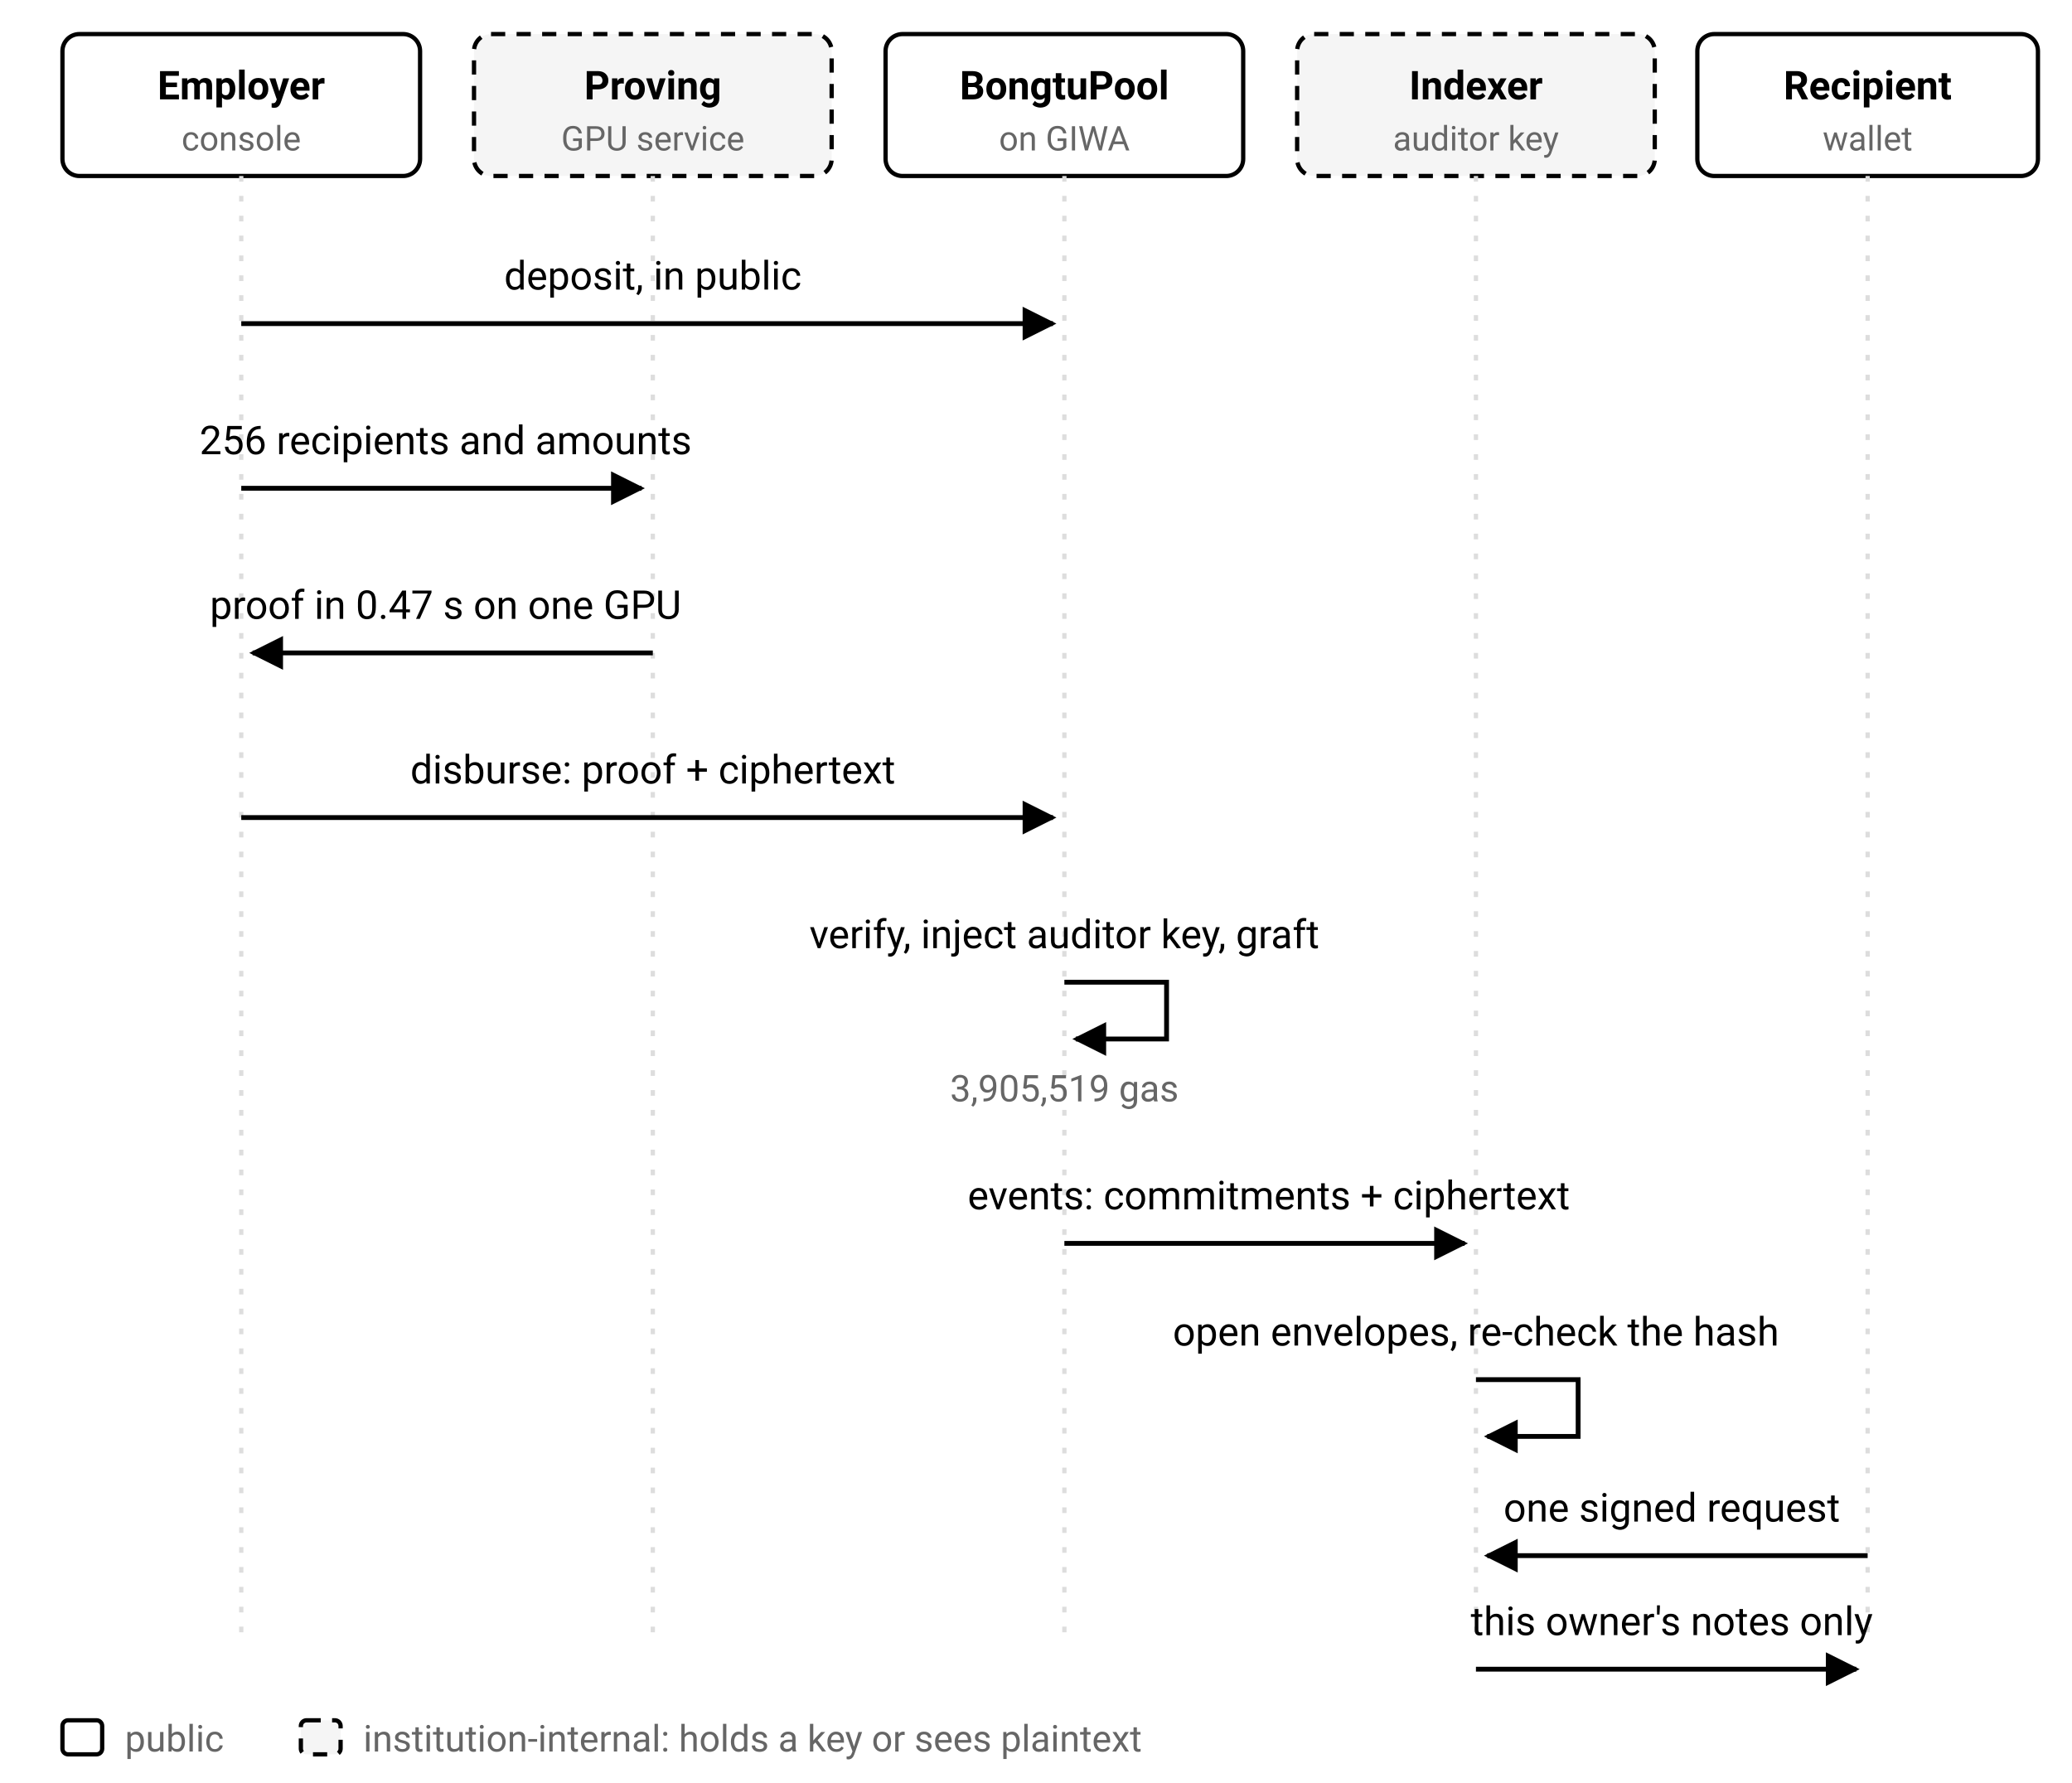
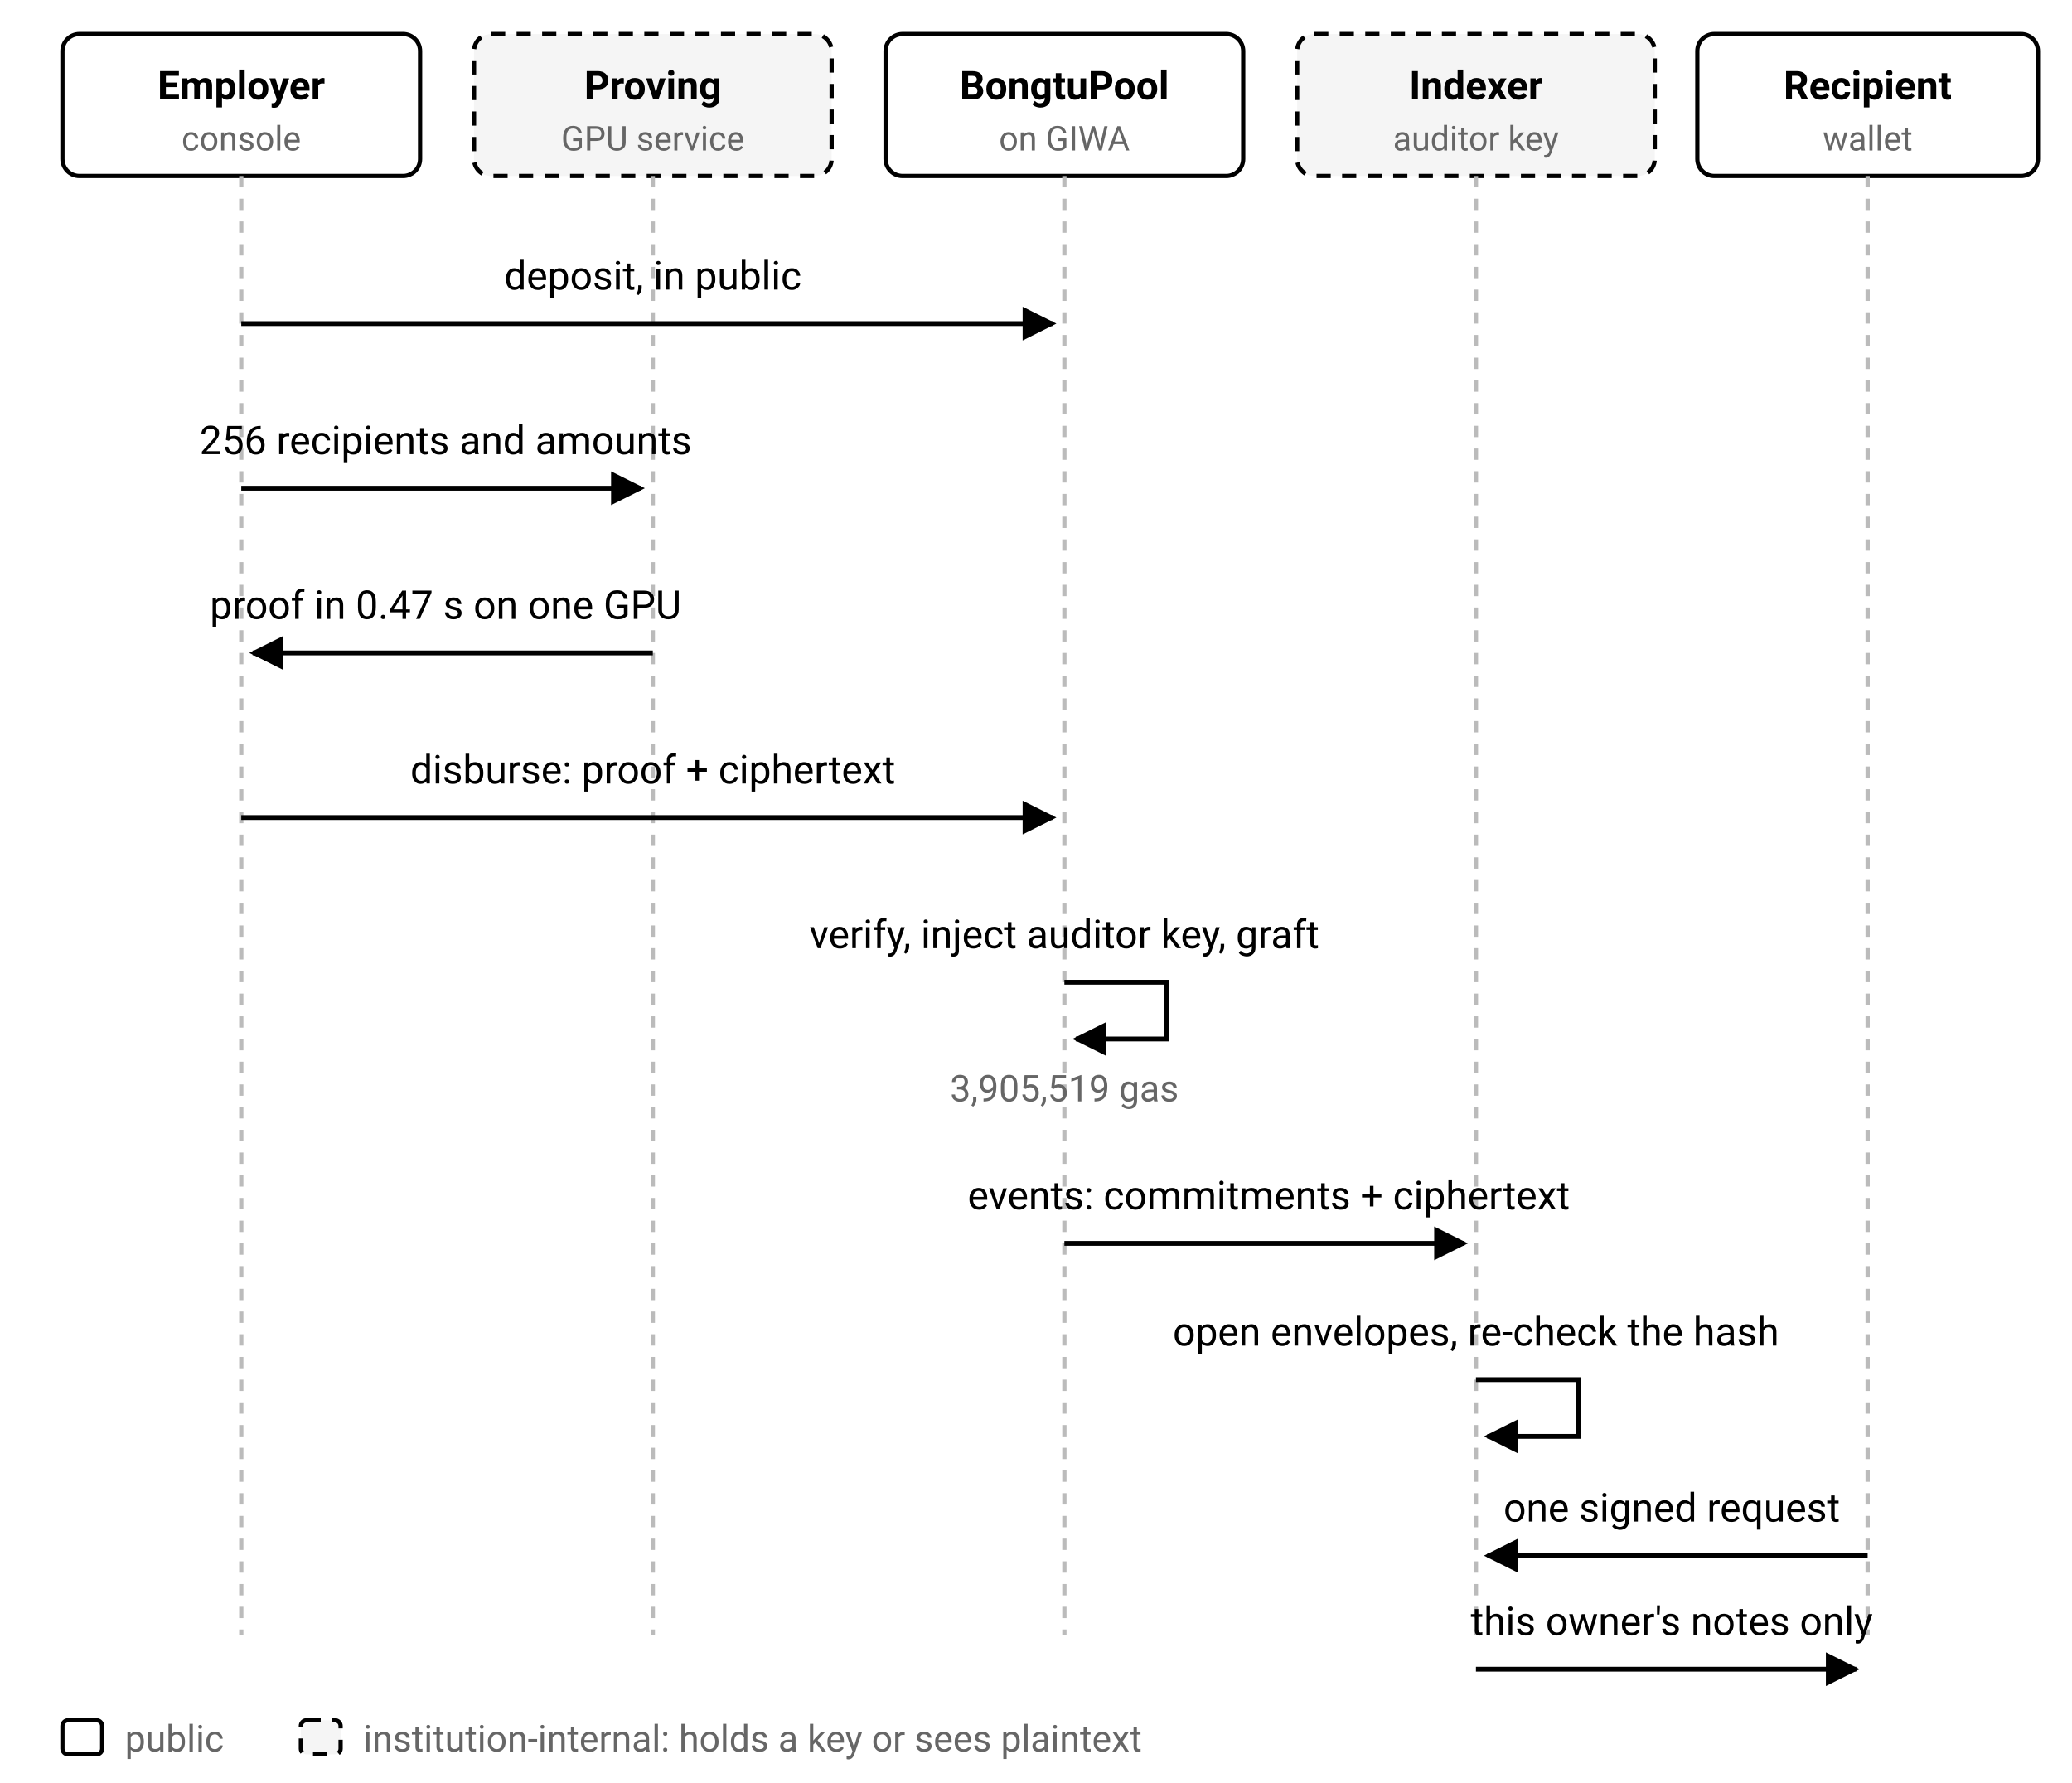
<svg xmlns="http://www.w3.org/2000/svg" width="730" height="628" viewBox="0 0 730 628" font-family="system-ui, -apple-system, 'Segoe UI', Roboto, sans-serif">
  <style>
    .box  { fill:none; stroke:#000; stroke-width:1.5; }
    .boxi { fill:#F5F5F5; stroke:#000; stroke-width:1.5; stroke-dasharray:5 4; }
-     .life { stroke:#DDD; stroke-width:1.5; stroke-dasharray:2 5; }
+     .life { stroke:#BBB; stroke-width:1.5; stroke-dasharray:4 4; }
    .arrow { stroke:#000; stroke-width:1.7; fill:none; }
    .h  { fill:#000; font-size:14px; font-weight:600; text-anchor:middle; }
    .hs { fill:#666; font-size:12px; text-anchor:middle; }
    .m  { fill:#000; font-size:14px; text-anchor:middle; }
    .n  { fill:#666; font-size:13px; text-anchor:middle; }
    .lg { fill:#666; font-size:13px; }
  </style>
  <defs>
    <marker id="b" viewBox="0 0 10 10" refX="9" refY="5" markerWidth="7" markerHeight="7" orient="auto-start-reverse">
      <path d="M0,0 L10,5 L0,10 z" fill="#000" />
    </marker>
  </defs>
  <rect class="box" x="22" y="12" width="126" height="50" rx="6" />
  <rect class="boxi" x="167" y="12" width="126" height="50" rx="6" />
  <rect class="box" x="312" y="12" width="126" height="50" rx="6" />
  <rect class="boxi" x="457" y="12" width="126" height="50" rx="6" />
  <rect class="box" x="598" y="12" width="120" height="50" rx="6" />
  <text class="h" x="85" y="35">Employer</text>
  <text class="hs" x="85" y="53">console</text>
  <text class="h" x="230" y="35">Proving</text>
  <text class="hs" x="230" y="53">GPU service</text>
  <text class="h" x="375" y="35">BongtuPool</text>
  <text class="hs" x="375" y="53">on GIWA</text>
  <text class="h" x="520" y="35">Indexer</text>
  <text class="hs" x="520" y="53">auditor key</text>
  <text class="h" x="658" y="35">Recipient</text>
  <text class="hs" x="658" y="53">wallet</text>
  <line class="life" x1="85" y1="62" x2="85" y2="576" />
  <line class="life" x1="230" y1="62" x2="230" y2="576" />
  <line class="life" x1="375" y1="62" x2="375" y2="576" />
  <line class="life" x1="520" y1="62" x2="520" y2="576" />
  <line class="life" x1="658" y1="62" x2="658" y2="576" />
  <text class="m" x="230" y="102">deposit, in public</text>
  <line class="arrow" x1="85" y1="114" x2="371" y2="114" marker-end="url(#b)" />
  <text class="m" x="157" y="160">256 recipients and amounts</text>
  <line class="arrow" x1="85" y1="172" x2="226" y2="172" marker-end="url(#b)" />
  <text class="m" x="157" y="218">proof in 0.47 s on one GPU</text>
  <line class="arrow" x1="230" y1="230" x2="89" y2="230" marker-end="url(#b)" />
  <text class="m" x="230" y="276">disburse: proof + ciphertext</text>
  <line class="arrow" x1="85" y1="288" x2="371" y2="288" marker-end="url(#b)" />
  <text class="m" x="375" y="334">verify, inject auditor key, graft</text>
  <path class="arrow" d="M 375 346 h 36 v 20 h -32" marker-end="url(#b)" />
  <text class="n" x="375" y="388">3,905,519 gas</text>
  <text class="m" x="447" y="426">events: commitments + ciphertext</text>
  <line class="arrow" x1="375" y1="438" x2="516" y2="438" marker-end="url(#b)" />
  <text class="m" x="520" y="474">open envelopes, re-check the hash</text>
  <path class="arrow" d="M 520 486 h 36 v 20 h -32" marker-end="url(#b)" />
  <text class="m" x="589" y="536">one signed request</text>
  <line class="arrow" x1="658" y1="548" x2="524" y2="548" marker-end="url(#b)" />
  <text class="m" x="589" y="576">this owner's notes only</text>
  <line class="arrow" x1="520" y1="588" x2="654" y2="588" marker-end="url(#b)" />
  <rect class="box" x="22" y="606" width="14" height="12" rx="2" />
  <text class="lg" x="44" y="617">public</text>
  <rect class="boxi" x="106" y="606" width="14" height="12" rx="2" />
  <text class="lg" x="128" y="617">institution-internal: holds a key or sees plaintext</text>
</svg>
